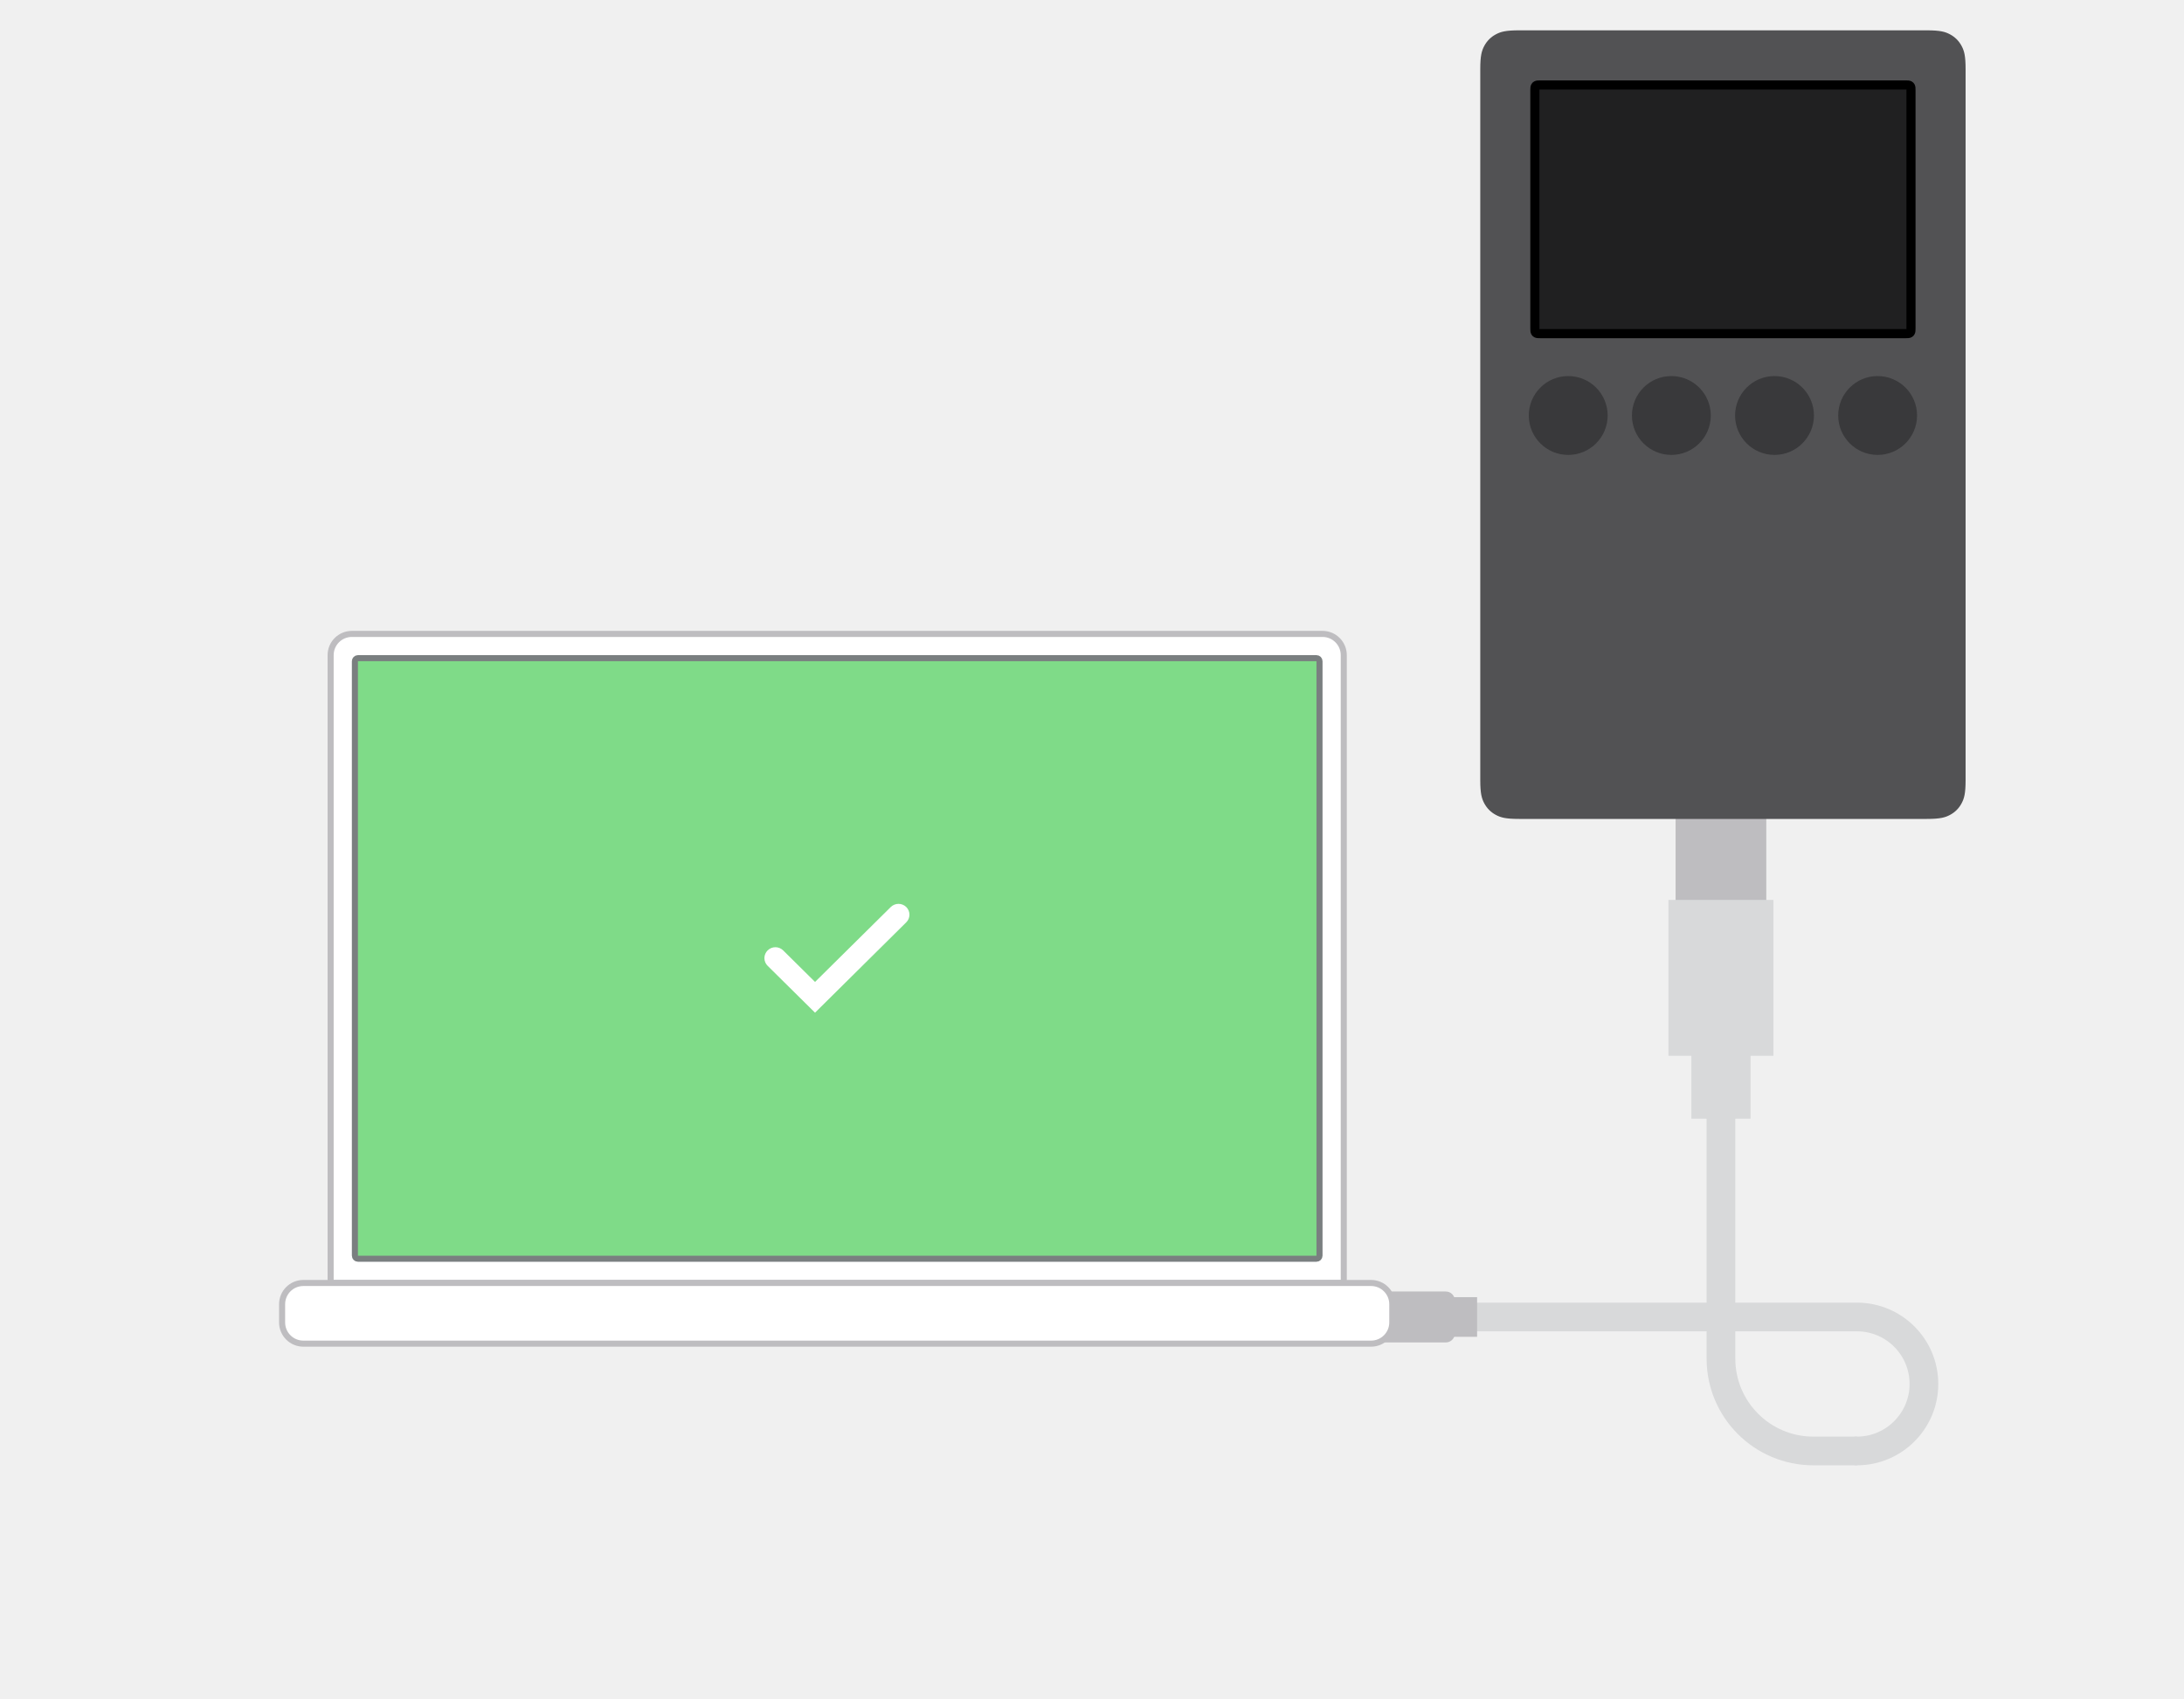
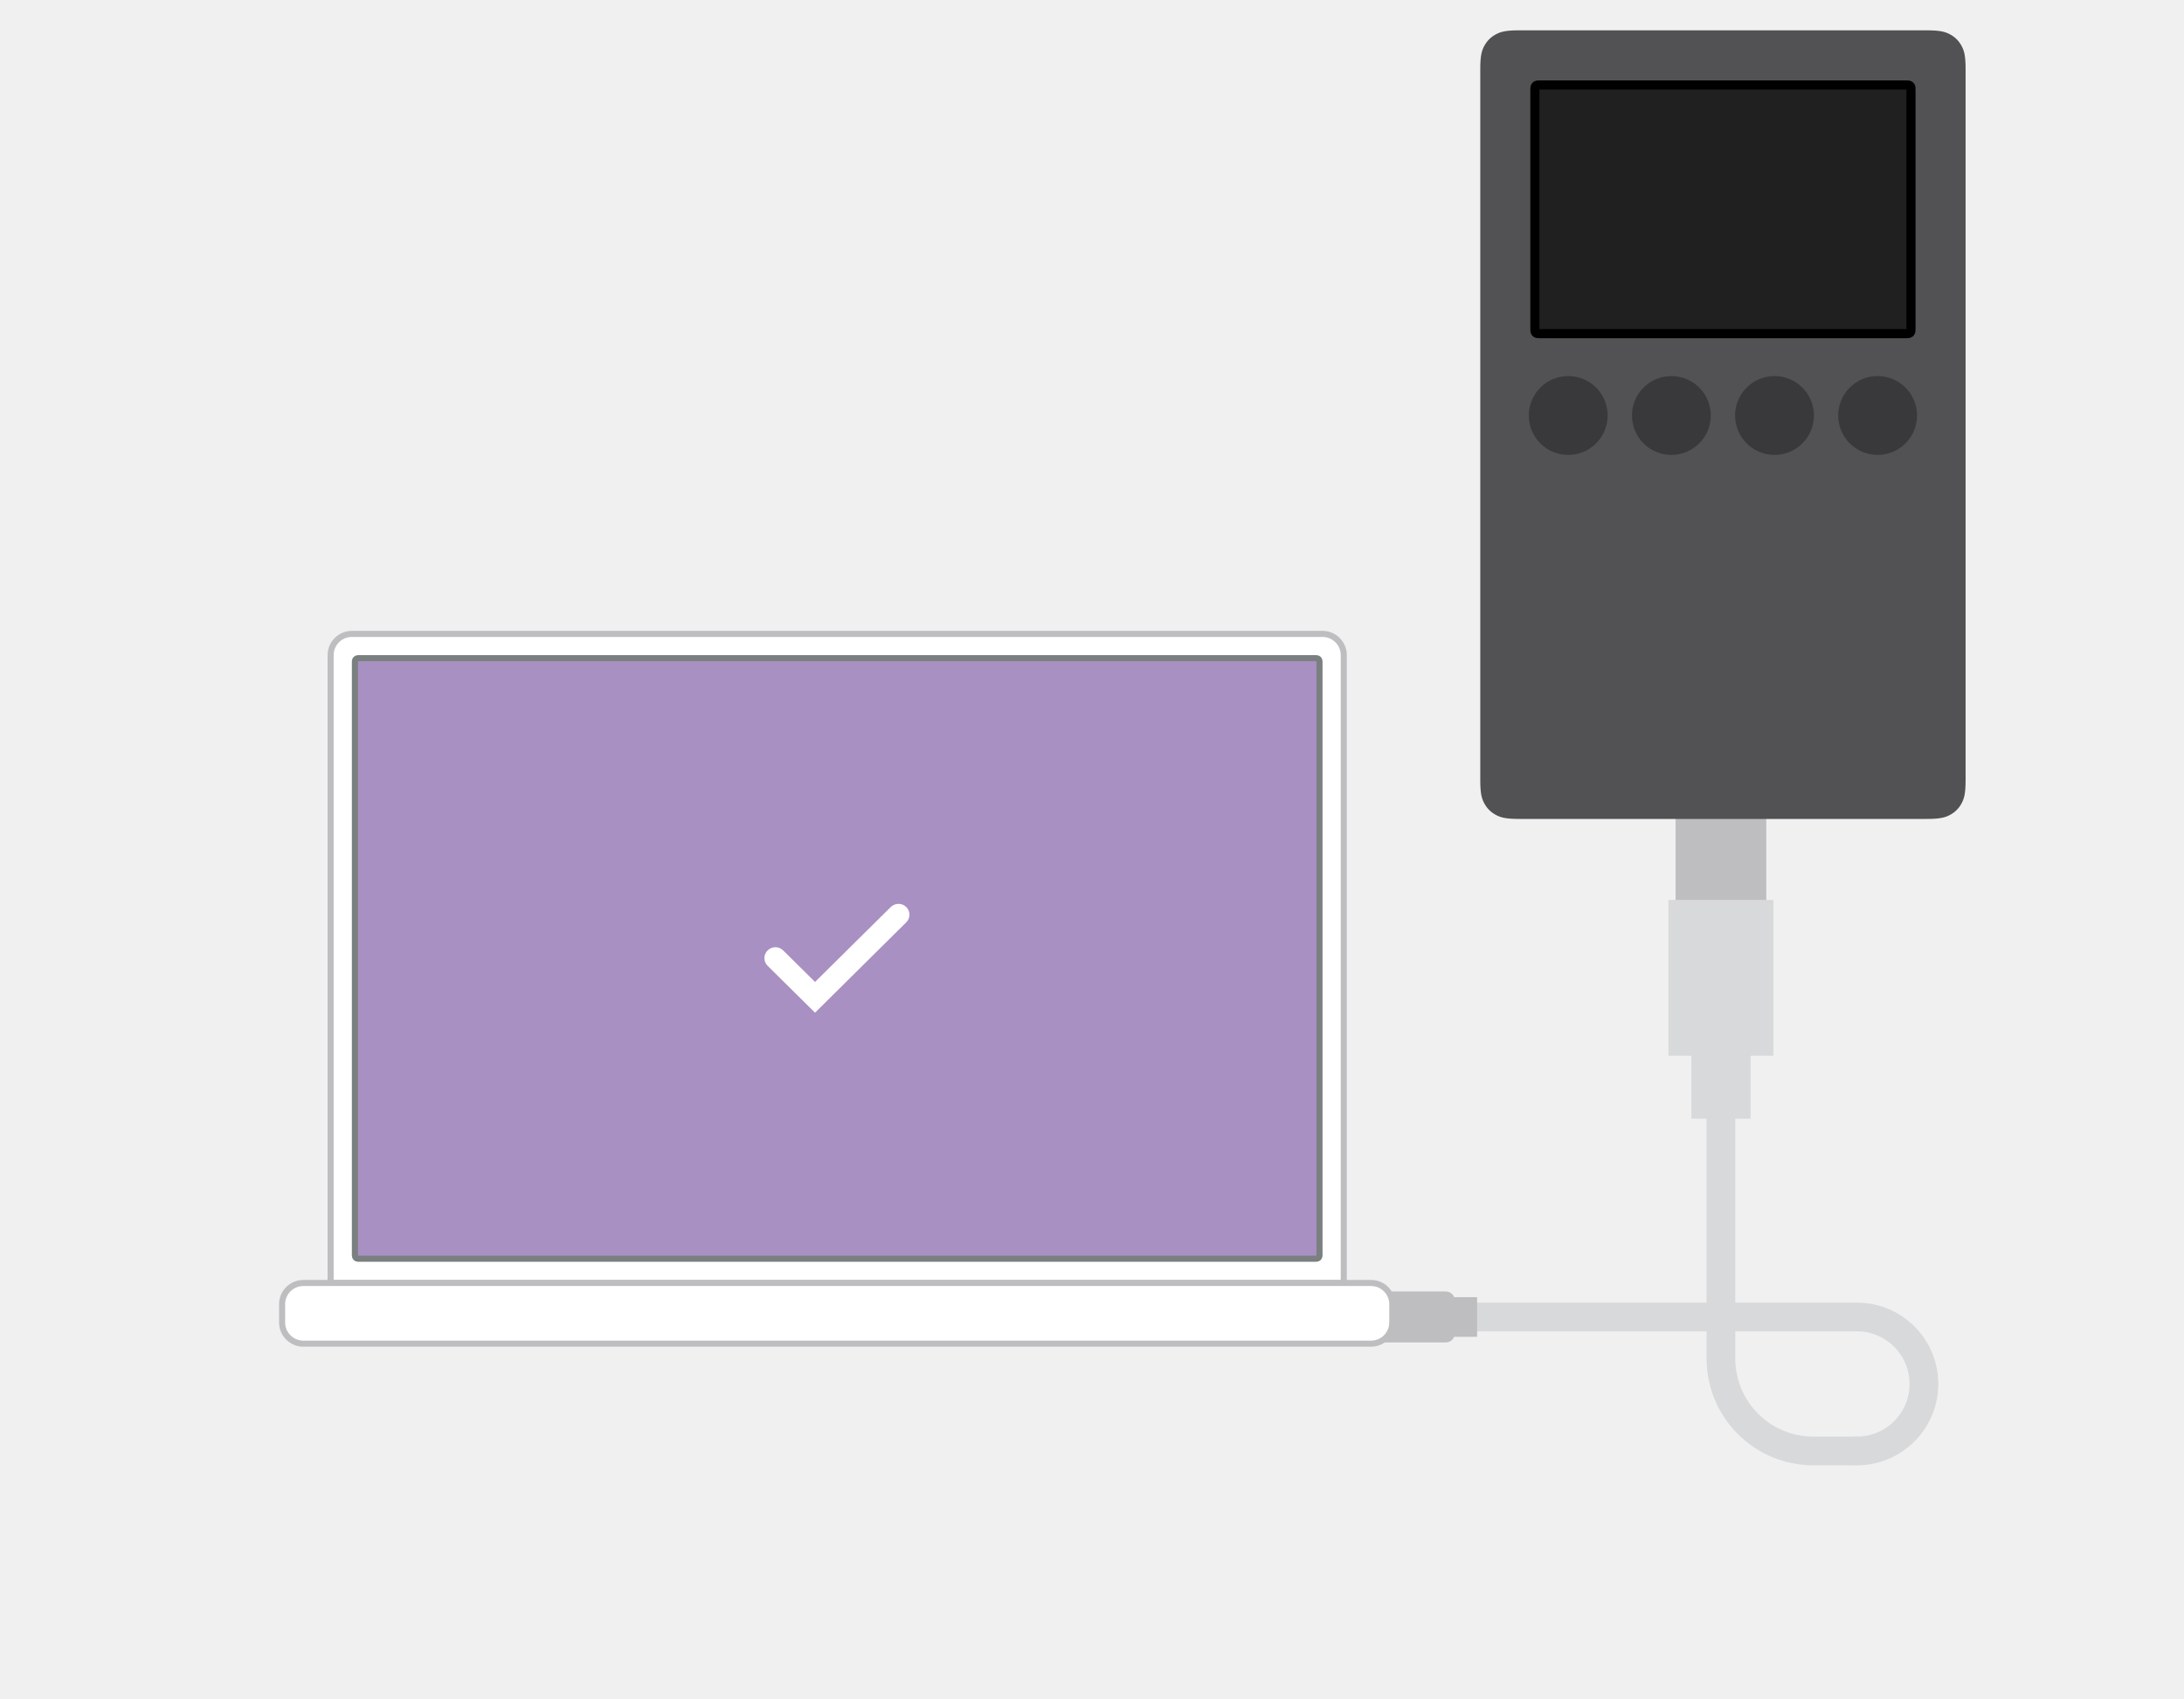
<svg xmlns="http://www.w3.org/2000/svg" width="360" height="280" viewBox="0 0 360 280" fill="none">
  <path d="M227.148 212.903H238.316C239.14 212.903 239.809 213.571 239.809 214.396V219.811C239.809 220.635 239.14 221.303 238.316 221.303H227.148V212.903Z" fill="#BEBDC0" />
  <path d="M306.086 239.19C312.185 239.19 317.129 234.245 317.129 228.146C317.129 222.047 312.185 217.103 306.086 217.103H243.48" stroke="#D8D9DA" stroke-width="4.731" stroke-linecap="round" />
  <path d="M306.086 239.19H298.896C290.489 239.19 283.673 232.373 283.673 223.966V165.64" stroke="#D8D9DA" stroke-width="4.731" />
  <path d="M276.198 134.781H291.146V162.783H276.198V134.781Z" fill="#BEBDC0" />
  <path d="M278.796 155.888H288.551V184.421H278.796V155.888Z" fill="#D8D9DA" />
  <path d="M275.019 148.351H292.327V174.046H275.019V148.351Z" fill="#D8D9DA" />
  <path d="M259.202 50.394C258.669 50.394 258.153 50.204 257.746 49.86L253.596 46.35C253.179 45.953 252.93 45.411 252.899 44.836C252.868 44.26 253.058 43.695 253.431 43.256C253.803 42.816 254.329 42.535 254.902 42.471C255.474 42.407 256.05 42.564 256.51 42.91L260.66 46.42C261.013 46.719 261.266 47.119 261.385 47.566C261.503 48.013 261.481 48.486 261.322 48.92C261.163 49.355 260.875 49.73 260.495 49.995C260.116 50.26 259.665 50.402 259.202 50.402V50.394Z" fill="#D8D9DA" />
  <path d="M238.447 213.837H243.477V220.372H238.447V213.837Z" fill="#BEBDC0" />
  <path d="M54.5 108C54.5 106.067 56.067 104.5 58 104.5H218C219.933 104.5 221.5 106.067 221.5 108V211.5H54.5V108Z" fill="white" stroke="#BEBDC0" />
-   <rect x="58.5" y="108.5" width="159" height="99" rx="0.5" fill="#00B812" fill-opacity="0.5" stroke="#7A7F80" />
+   <rect x="58.5" y="108.5" width="159" height="99" rx="0.5" fill="#532289" fill-opacity="0.5" stroke="#7A7F80" />
  <path fill-rule="evenodd" clip-rule="evenodd" d="M126.536 156.673C127.244 155.973 128.384 155.973 129.092 156.673L134.348 161.873L146.828 149.523C147.169 149.188 147.628 149 148.106 149C148.585 149 149.044 149.188 149.384 149.523C149.551 149.688 149.683 149.884 149.773 150.101C149.863 150.317 149.909 150.549 149.909 150.783C149.909 151.017 149.863 151.249 149.773 151.465C149.683 151.682 149.551 151.878 149.384 152.043L134.345 166.941L126.536 159.216C126.367 159.051 126.232 158.853 126.14 158.635C126.047 158.416 126 158.182 126 157.944C126 157.707 126.047 157.473 126.14 157.254C126.232 157.036 126.367 156.838 126.536 156.673Z" fill="white" />
  <rect x="46.5" y="211.5" width="183" height="10" rx="3.5" fill="white" stroke="#BEBDC0" />
  <path fill-rule="evenodd" clip-rule="evenodd" d="M250.41 5L317.59 5C319.819 5 320.627 5.232 321.442 5.668C322.257 6.104 322.896 6.743 323.332 7.558C323.768 8.373 324 9.181 324 11.41V128.59C324 130.819 323.768 131.627 323.332 132.442C322.896 133.257 322.257 133.896 321.442 134.332C320.627 134.768 319.819 135 317.59 135H250.41C248.181 135 247.373 134.768 246.558 134.332C245.743 133.896 245.104 133.257 244.668 132.442C244.232 131.627 244 130.819 244 128.59V11.41C244 9.181 244.232 8.373 244.668 7.558C245.104 6.743 245.743 6.104 246.558 5.668C247.373 5.232 248.181 5 250.41 5Z" fill="#525254" />
  <path d="M258.498 74.993C262.088 74.993 264.998 72.082 264.998 68.493C264.998 64.903 262.088 61.993 258.498 61.993C254.908 61.993 251.998 64.903 251.998 68.493C251.998 72.082 254.908 74.993 258.498 74.993Z" fill="#39393B" />
  <path d="M275.5 74.993C279.09 74.993 282 72.082 282 68.493C282 64.903 279.09 61.993 275.5 61.993C271.91 61.993 269 64.903 269 68.493C269 72.082 271.91 74.993 275.5 74.993Z" fill="#39393B" />
  <path d="M292.502 74.993C296.092 74.993 299.002 72.082 299.002 68.493C299.002 64.903 296.092 61.993 292.502 61.993C288.912 61.993 286.002 64.903 286.002 68.493C286.002 72.082 288.912 74.993 292.502 74.993Z" fill="#39393B" />
  <path d="M309.499 74.993C313.089 74.993 315.999 72.082 315.999 68.493C315.999 64.903 313.089 61.993 309.499 61.993C305.909 61.993 302.999 64.903 302.999 68.493C302.999 72.082 305.909 74.993 309.499 74.993Z" fill="#39393B" />
  <path fill-rule="evenodd" clip-rule="evenodd" d="M314.15 14.004C314.482 14.005 314.625 14.014 314.76 14.086C314.828 14.122 314.881 14.175 314.917 14.243C314.994 14.387 314.999 14.541 314.999 14.927V54.081C314.999 54.466 314.994 54.62 314.917 54.765C314.881 54.832 314.828 54.886 314.76 54.922C314.615 54.999 314.462 55.004 314.076 55.004H253.922C253.536 55.004 253.383 54.999 253.238 54.922C253.17 54.886 253.117 54.832 253.081 54.765C253.004 54.62 252.999 54.466 252.999 54.081L252.999 14.853C253 14.521 253.009 14.378 253.081 14.243C253.117 14.175 253.17 14.122 253.238 14.086C253.383 14.009 253.536 14.004 253.922 14.004L314.15 14.004Z" fill="#202021" stroke="black" stroke-width="1.5" />
</svg>
